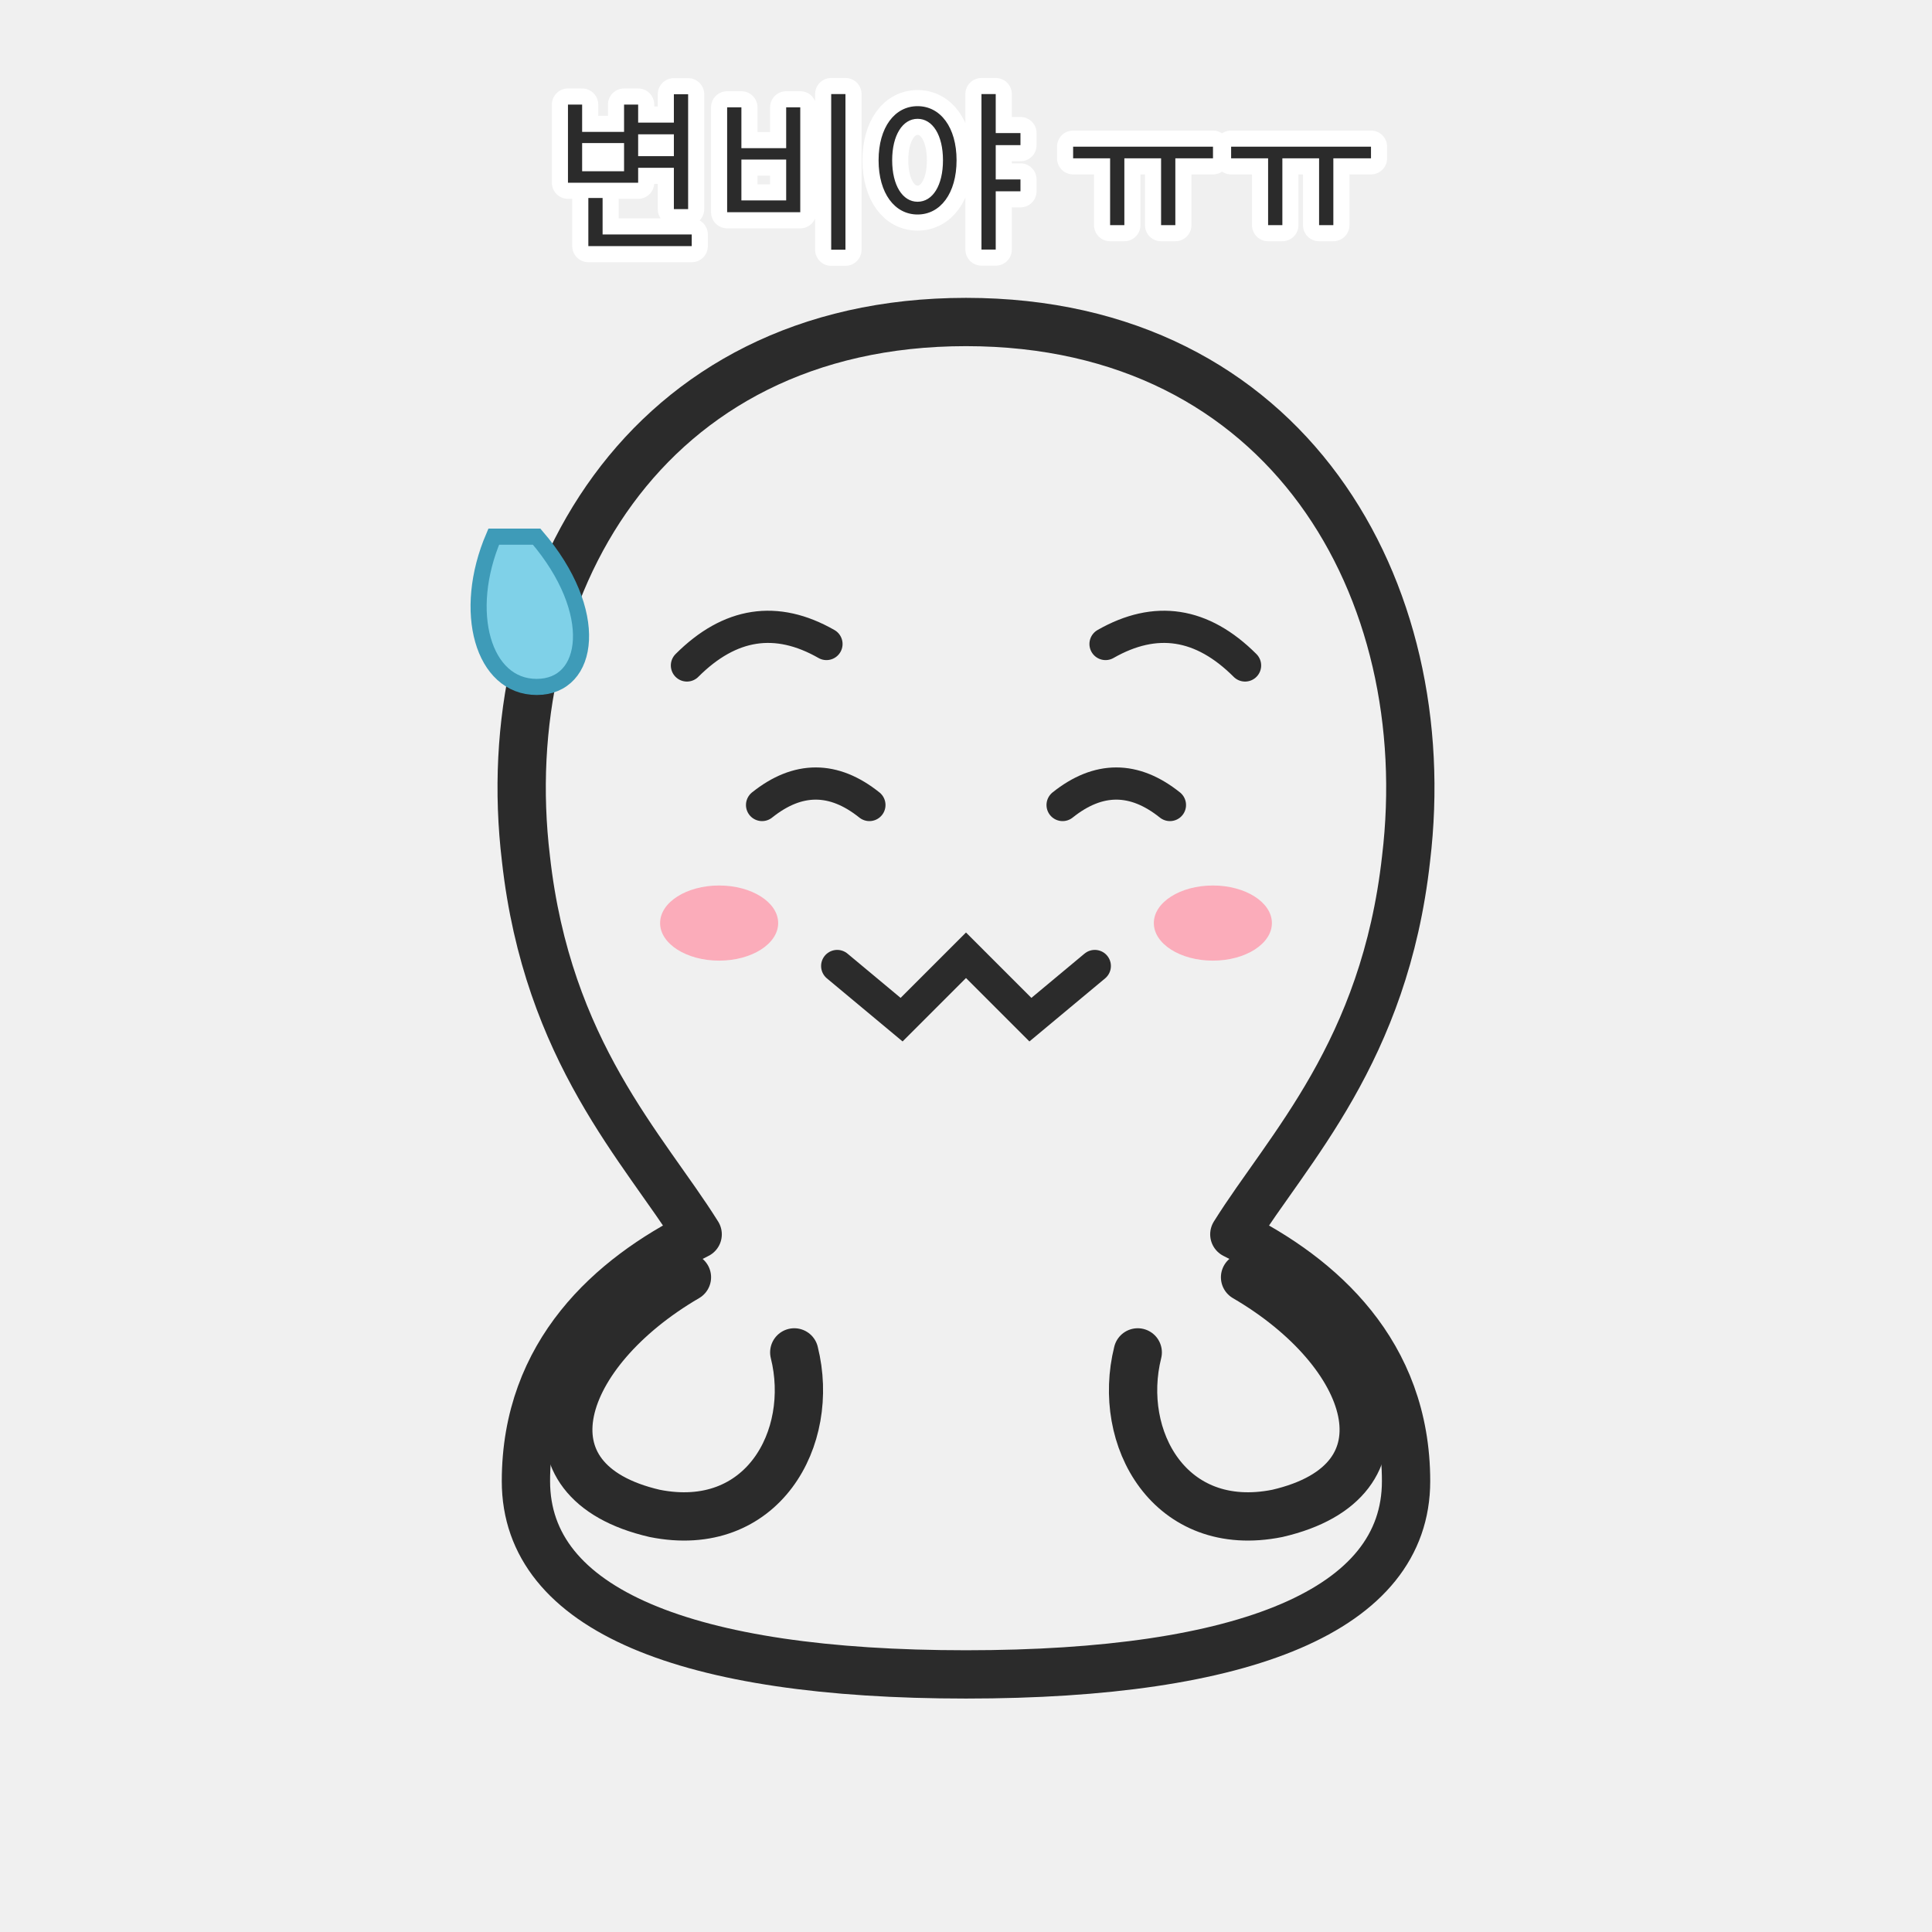
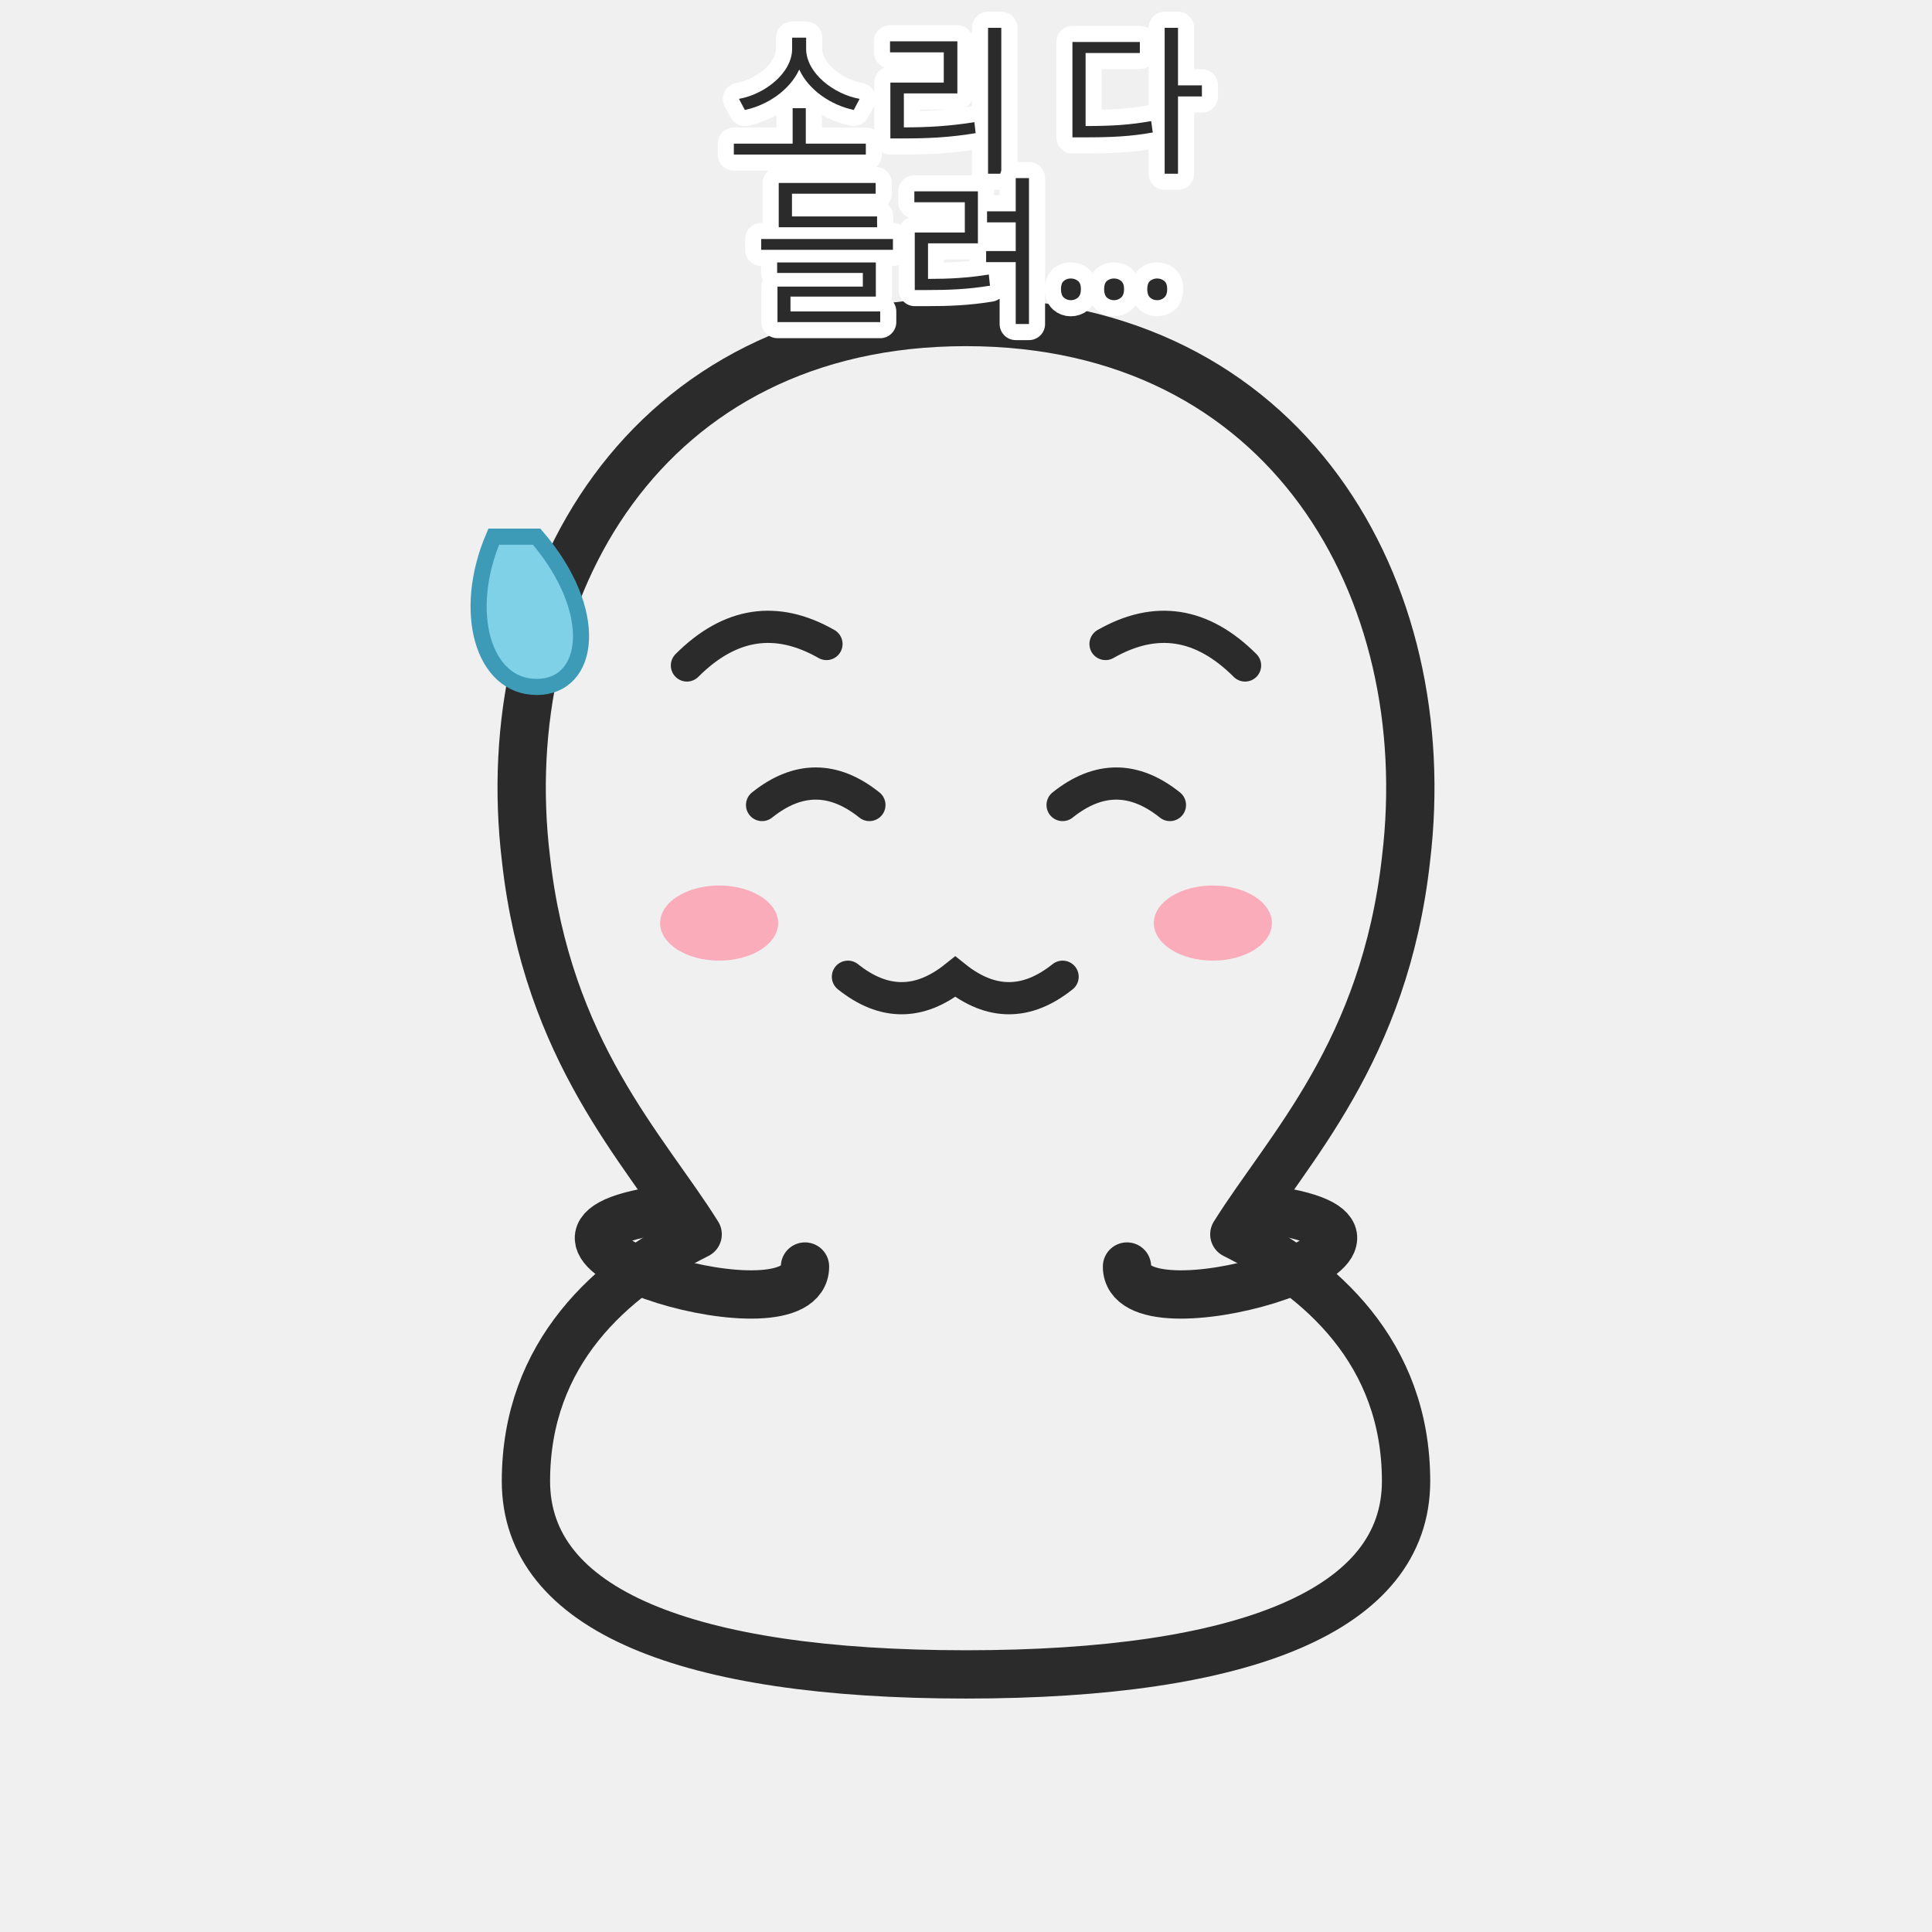
<svg xmlns="http://www.w3.org/2000/svg" width="360" height="360" viewBox="0 0 360 360">
  <g fill="none" stroke="#2B2B2B" stroke-width="9" stroke-linecap="round" stroke-linejoin="round">
    <path d="M180,60 C240,60 268,110 262,160 C258,196 240,214 230,230 C246,238 262,252 262,276 C262,300 232,312 180,312 C128,312 98,300 98,276 C98,252 114,238 130,230 C120,214 102,196 98,160 C92,110 120,60 180,60 Z" />
-     <path d="M128,238 C104,252 96,276 122,282 C142,286 152,268 148,252 M232,238 C256,252 264,276 238,282 C218,286 208,268 212,252" />
+     <path d="M120,226 C90,232 150,250 150,236 M240,226 C270,232 210,250 210,236" />
  </g>
  <path d="M128,124 Q140,112 154,120" fill="none" stroke="#2B2B2B" stroke-width="6" stroke-linecap="round" />
  <path d="M232,124 Q220,112 206,120" fill="none" stroke="#2B2B2B" stroke-width="6" stroke-linecap="round" />
  <path d="M142,150 Q152,142 162,150" fill="none" stroke="#2B2B2B" stroke-width="6" stroke-linecap="round" />
  <path d="M198,150 Q208,142 218,150" fill="none" stroke="#2B2B2B" stroke-width="6" stroke-linecap="round" />
-   <path d="M156,180 L168,190 L180,178 L192,190 L204,180" fill="none" stroke="#2B2B2B" stroke-width="6" stroke-linecap="round" />
+   <path d="M158,182 Q168,190 178,182 Q188,190 198,182" fill="none" stroke="#2B2B2B" stroke-width="6" stroke-linecap="round" />
  <ellipse cx="134" cy="172" rx="11" ry="7" fill="#FF8FA3" opacity="0.7" />
  <ellipse cx="226" cy="172" rx="11" ry="7" fill="#FF8FA3" opacity="0.7" />
  <path d="M92,100 C86,114 90,128 100,128 C110,128 112,114 100,100 Z" fill="#7FD1E8" stroke="#3E9BB8" stroke-width="3" />
-   <text x="180" y="44" text-anchor="middle" font-family="Jua" font-size="32" fill="#2B2B2B" stroke="#ffffff" stroke-width="6" paint-order="stroke" stroke-linejoin="round">변비야 ㅠㅠ</text>
+   <text x="180" y="30" text-anchor="middle" font-family="Jua" font-size="30" fill="#2B2B2B" stroke="#ffffff" stroke-width="6" paint-order="stroke" stroke-linejoin="round">소리 다</text>
+   <text x="180" y="58" text-anchor="middle" font-family="Jua" font-size="30" fill="#2B2B2B" stroke="#ffffff" stroke-width="6" paint-order="stroke" stroke-linejoin="round">들려...</text>
</svg>
